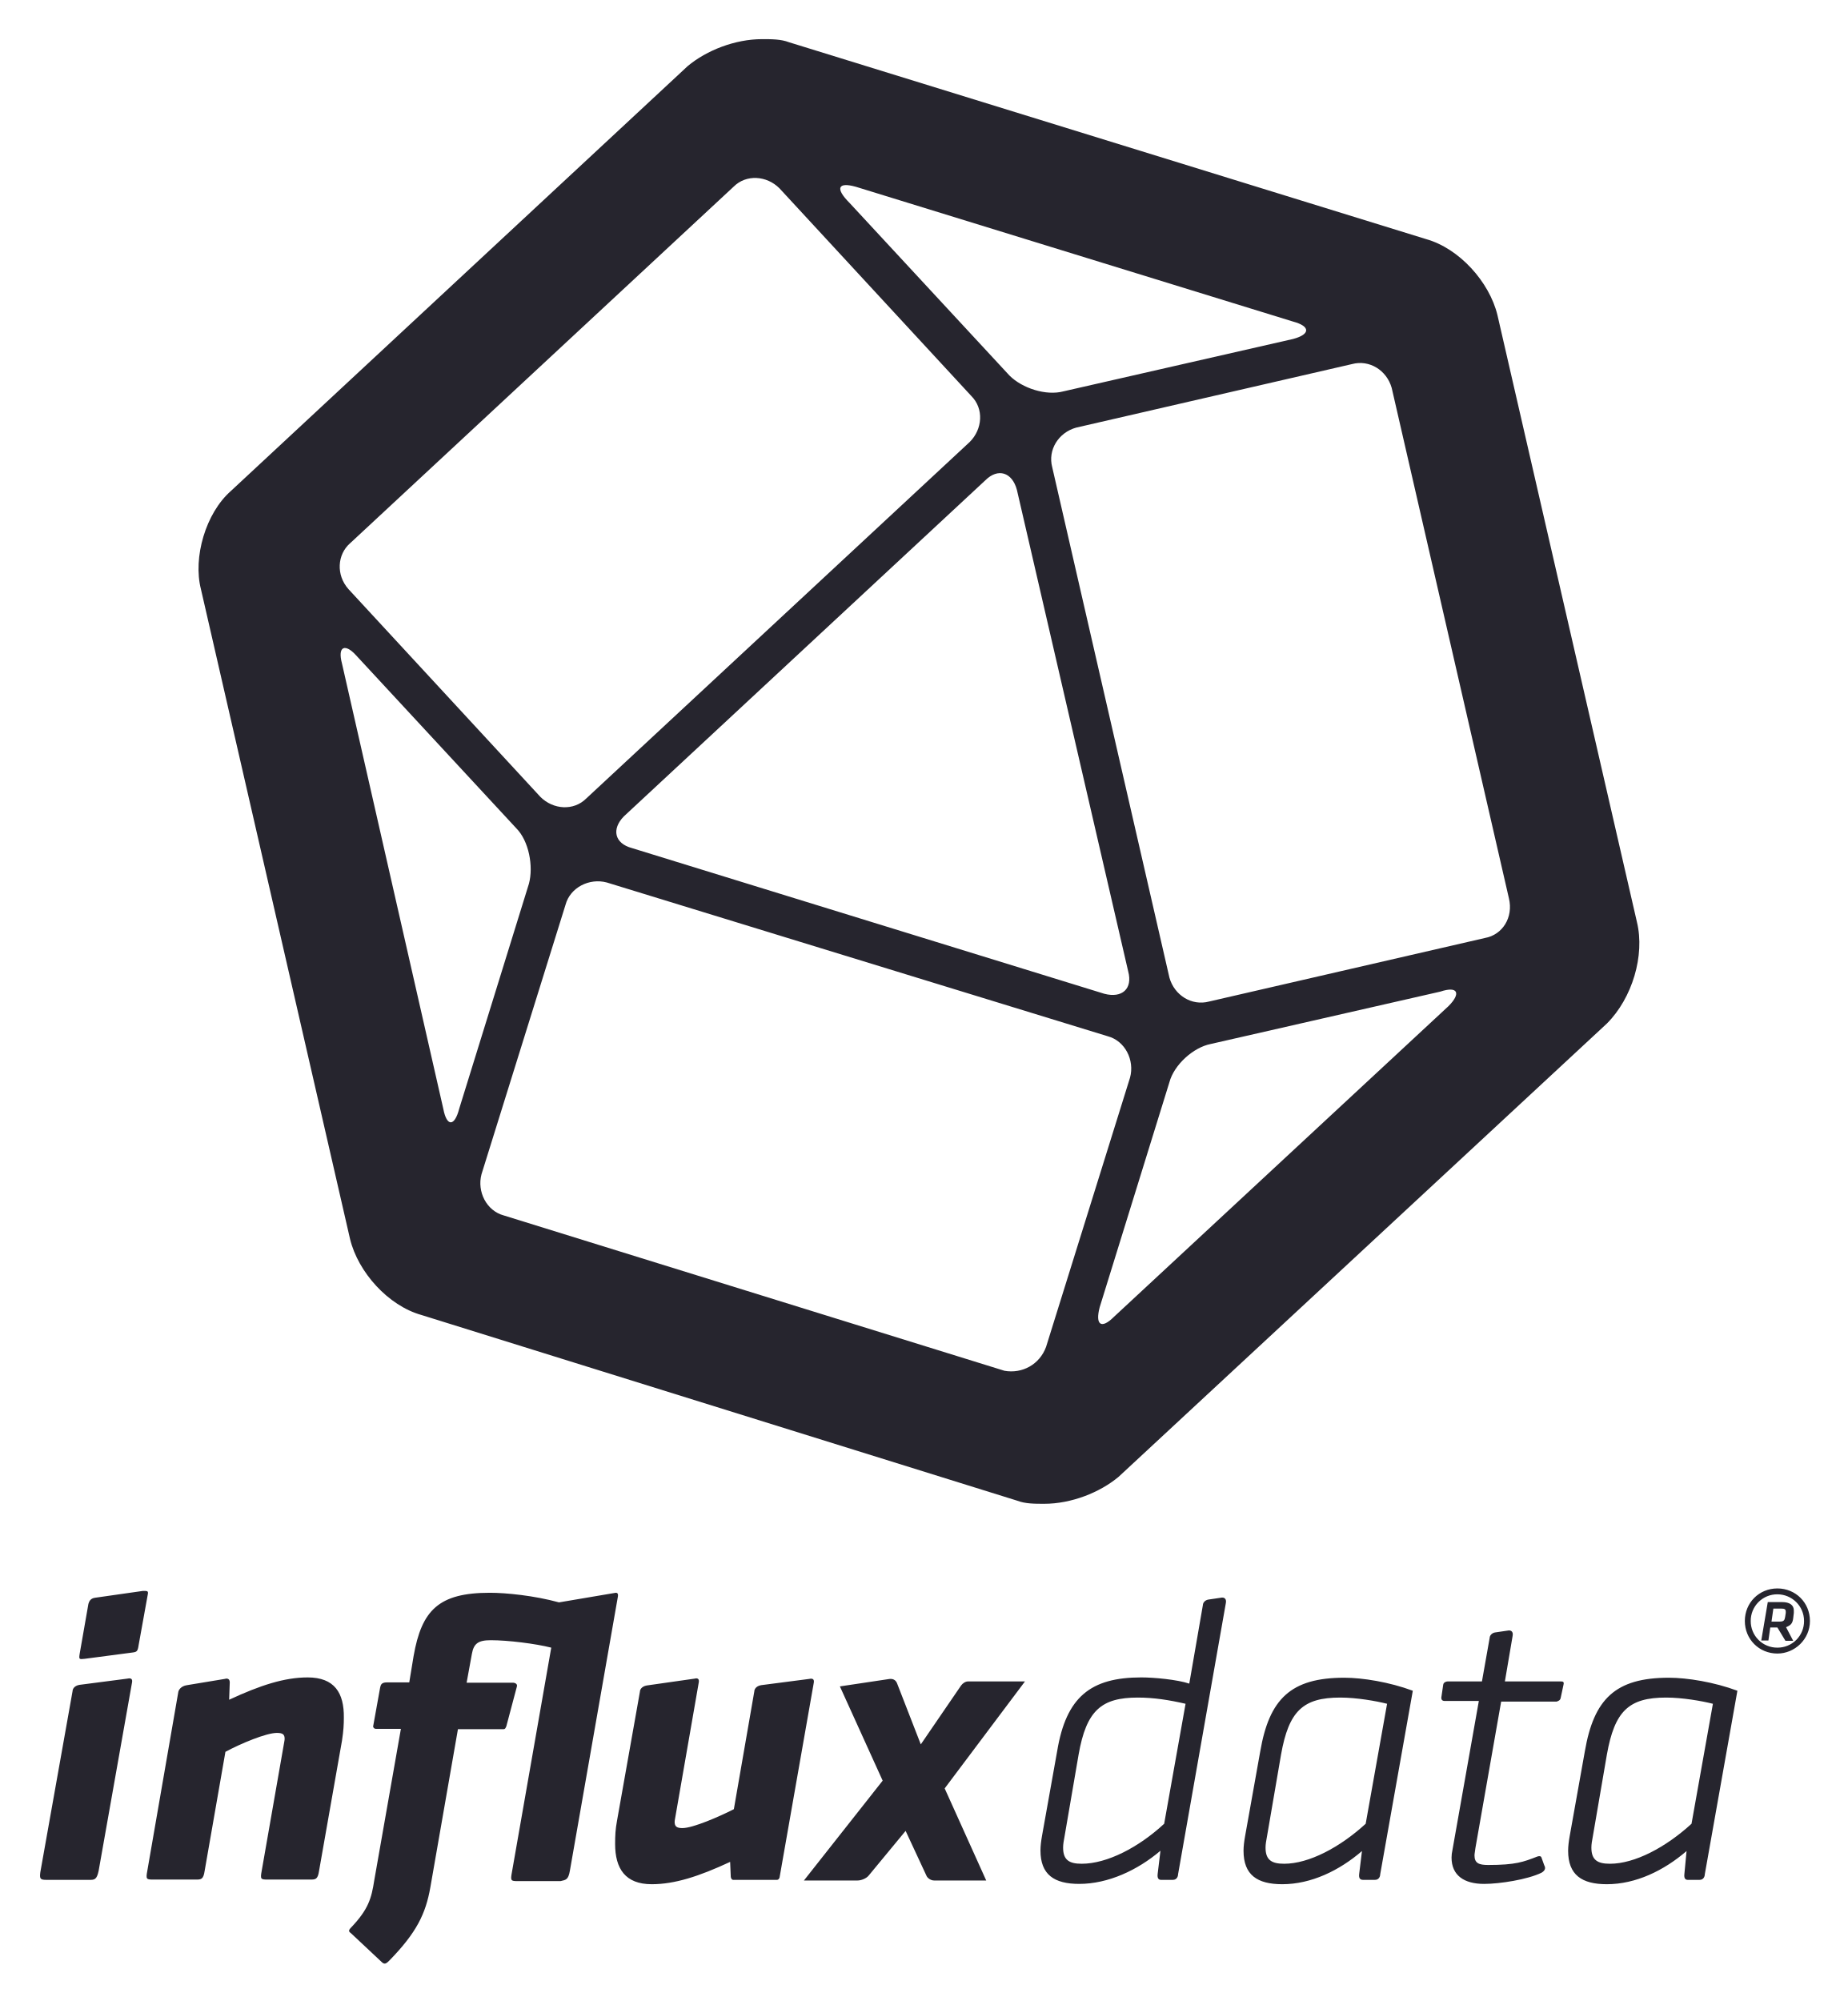
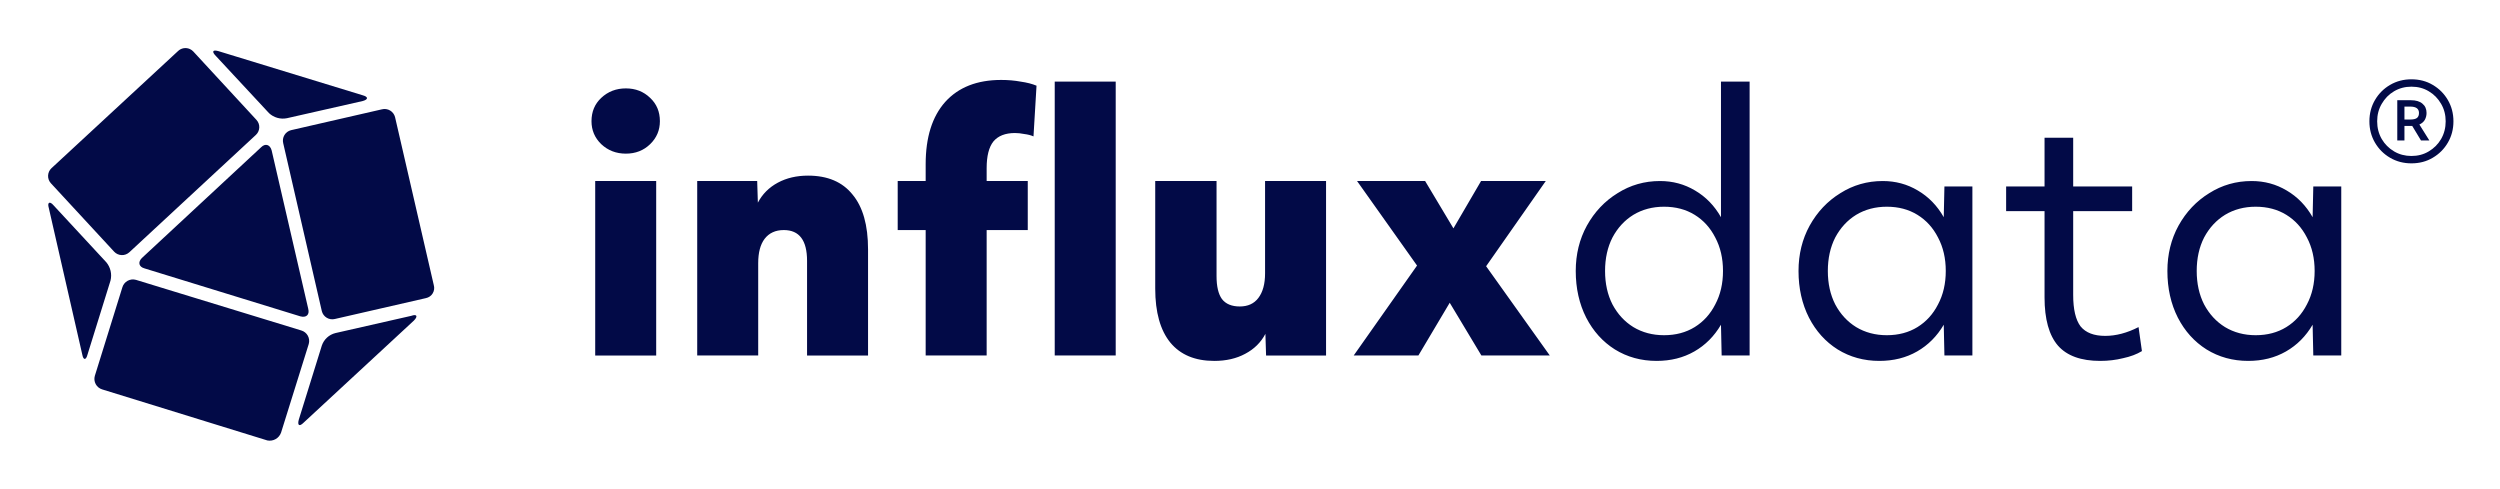
- <svg xmlns="http://www.w3.org/2000/svg" role="img" viewBox="95.47 4.73 217.30 235.30">
-   <path fill="none" d="M0 0h400v245H0z" pointer-events="none" />
-   <path d="M270.11 115.026l-32.45 7.474c-2.041.547-4.083-.73-4.666-2.807l-13.781-60.01c-.547-2.042.729-4.084 2.807-4.667l32.448-7.474c2.041-.547 4.083.729 4.666 2.807l13.782 60.01c.547 2.26-.766 4.302-2.808 4.667zm-4.303 8.02l-39.338 36.532c-1.495 1.495-2.224.948-1.677-1.13l8.203-26.469c.547-2.041 2.807-4.083 4.849-4.484l27.015-6.162c2.079-.692 2.443.22.948 1.714zM213.6 165.923l-58.88-18.266c-2.042-.547-3.172-2.807-2.625-4.849l9.88-31.682c.547-2.042 2.807-3.172 4.849-2.625l58.917 18.083c2.041.547 3.171 2.808 2.625 4.85l-9.88 31.682c-.766 2.078-2.808 3.171-4.886 2.807zm-65.99-30.77L135.688 82.76c-.547-2.041.364-2.406 1.677-.947l18.812 20.307c1.495 1.495 2.042 4.484 1.495 6.526l-8.203 26.469c-.547 2.114-1.459 2.114-1.86.036zm-10.974-66.537l45.1-41.927c1.494-1.495 3.9-1.313 5.395.182l22.568 24.427c1.495 1.495 1.312 3.9-.182 5.396l-45.1 41.927c-1.494 1.495-3.9 1.312-5.395-.182L136.453 74.01c-1.495-1.677-1.312-4.083.182-5.395zm91.51 50.349c.548 2.041-.728 3.171-2.806 2.625l-55.563-17.136c-2.042-.547-2.406-2.224-.948-3.719l42.51-39.52c1.495-1.495 3.172-.948 3.72 1.13zM196.1 26.688l51.443 15.859c2.041.547 2.041 1.495 0 2.042l-27.016 6.161c-2.042.547-4.849-.365-6.344-1.86L195.37 28.584c-1.714-1.713-1.35-2.479.729-1.895zm91.875 86.479L271.568 41.78c-.948-3.9-4.485-7.838-8.386-8.932L188.26 9.698c-.947-.365-2.041-.365-3.171-.365-3.172 0-6.526 1.313-8.75 3.172l-53.704 49.948c-2.99 2.625-4.484 7.839-3.536 11.557l17.536 76.417c.948 3.901 4.485 7.839 8.386 8.932l70.073 21.839c.948.365 2.041.365 3.172.365 3.172 0 6.526-1.313 8.75-3.172l57.422-53.302c2.99-2.99 4.484-8.021 3.536-11.922M222.677 223.89c-1.422 0-2.187-.4-2.187-1.895 0-.401.073-.802.182-1.386l1.64-9.552c.912-5.213 2.698-6.708 6.964-6.708 1.896 0 3.719.292 5.615.73l-2.516 14.109c-2.99 2.77-6.708 4.703-9.698 4.703zm8.932 1.204c-.073.583.183.692.401.692h1.386c.51 0 .62-.473.62-.692l5.614-31.865c.11-.583-.291-.693-.583-.62l-1.495.22c-.4.072-.62.4-.62.619l-1.604 9.26c-1.422-.474-4.12-.729-5.65-.729-5.944 0-8.824 2.297-9.881 8.64l-1.787 9.99c-.109.62-.182 1.204-.182 1.714 0 2.844 1.604 3.937 4.557 3.937 3.391 0 6.855-1.604 9.553-3.9l-.329 2.734m14.875-1.204c-1.421 0-2.187-.4-2.187-1.895 0-.401.073-.802.182-1.386l1.64-9.552c.912-5.14 2.59-6.708 6.964-6.708 1.933 0 4.193.401 5.506.73l-2.516 14.109c-3.026 2.77-6.672 4.703-9.589 4.703zm8.823 1.204c-.073.583.183.692.474.692h1.386c.51 0 .62-.473.62-.692l3.828-21.547c-2.735-1.02-5.907-1.531-8.058-1.531-6.307 0-8.823 2.515-9.88 8.64l-1.786 9.99c-.11.62-.183 1.203-.183 1.713 0 2.844 1.605 3.938 4.558 3.938 3.39 0 6.708-1.604 9.37-3.901l-.329 2.698m29.495-1.204c-1.422 0-2.187-.4-2.187-1.895 0-.401.073-.802.182-1.386l1.64-9.552c.912-5.14 2.59-6.708 6.964-6.708 1.932 0 4.193.401 5.505.73l-2.515 14.109c-3.026 2.77-6.672 4.703-9.589 4.703zm8.75 1.204c-.073.583.182.692.401.692h1.386c.51 0 .62-.473.62-.692l3.827-21.547c-2.734-1.02-5.906-1.531-8.057-1.531-6.307 0-8.823 2.515-9.88 8.64l-1.786 9.99c-.11.62-.183 1.203-.183 1.713 0 2.844 1.604 3.938 4.558 3.938 3.39 0 6.708-1.604 9.37-3.901l-.256 2.698m-14.547-20.709l.328-1.53c.11-.402-.109-.402-.328-.402h-6.562l.911-5.36c.11-.583-.291-.692-.583-.619l-1.495.219c-.401.073-.62.4-.62.62l-.911 5.14h-4.047c-.11 0-.474.073-.51.401l-.22 1.495c0 .11 0 .401.402.401h4.01l-3.099 17.5c-.073.328-.11.62-.11.911 0 2.115 1.496 3.1 3.829 3.1 1.823 0 5.104-.511 6.745-1.313.51-.292.474-.62.328-.875l-.328-.912c-.073-.218-.328-.182-.51-.109-1.605.62-2.516.984-5.761.984-1.094 0-1.604-.218-1.604-1.13 0-.218.073-.51.11-.875l3.025-17.208h6.526c.328-.11.438-.219.474-.438m-63-1.932h-6.708c-.292 0-.62.219-.802.474l-4.74 6.927-2.807-7.219c-.182-.4-.51-.51-.875-.474l-5.833.875 5.03 11.084-9.26 11.74h6.308c.4 0 1.02-.22 1.312-.584l4.339-5.25 2.442 5.25c.11.292.51.583.912.583h6.125l-4.885-10.828 9.442-12.578m-28.838 22.932l4.01-22.822c.073-.474-.292-.474-.583-.402l-5.615.73c-.62.109-.802.51-.802.729l-2.406 13.854c-1.714.875-4.813 2.224-6.052 2.224-.693 0-.912-.219-.912-.73 0-.182.073-.473.11-.728l2.734-15.714c.073-.474-.292-.474-.51-.401l-5.615.802c-.62.11-.802.51-.802.73l-2.698 15.202c-.182.985-.219 1.714-.219 2.698 0 2.917 1.203 4.74 4.302 4.74 2.698 0 5.542-.912 9.224-2.625l.073 1.713c0 .11.073.401.292.401h5.14c.22 0 .329-.255.329-.4M131.64 201.98c-2.697 0-5.541.91-9.223 2.624l.073-2.041c0-.51-.401-.474-.62-.402l-4.412.73c-.729.109-.984.583-1.02.802l-3.646 21.036c-.183.985-.11 1.021.692 1.021h5.032c.583 0 .875 0 1.02-1.02l2.443-14c1.823-.985 4.813-2.225 6.052-2.225.693 0 .912.183.912.693 0 .182-.073.474-.11.73l-2.588 14.801c-.182.985-.11 1.021.693 1.021h5.03c.584 0 .876 0 1.022-1.02l2.698-15.313c.182-1.203.218-1.896.218-2.698.037-2.917-1.093-4.74-4.265-4.74m-19.36-10.172l-5.614.802c-.62.073-.73.51-.802.73l-1.021 5.833c-.11.693-.073.693.583.62l5.542-.73c.583-.072.692-.109.802-.874l1.094-6.053c.036-.328-.073-.328-.584-.328m-5.213 32.923l3.937-22.204c.073-.474-.291-.474-.583-.401l-5.615.73c-.62.109-.802.51-.802.728l-3.791 21.292c-.11.802 0 .911.729.911h5.031c.583 0 .875 0 1.094-1.057m55.416.001l5.651-32.266c.073-.474-.182-.474-.474-.401l-6.453 1.093c-2.916-.802-6.234-1.13-8.13-1.13-6.015 0-8.02 2.042-8.969 7.438l-.51 3.099h-2.625c-.693 0-.73.328-.802.62l-.802 4.447c-.073.183.073.401.328.401h2.917l-3.136 17.828c-.328 2.115-.693 3.391-2.698 5.506-.4.4-.291.51 0 .729l3.537 3.317c.328.329.51.292.911-.109 3.245-3.318 4.302-5.542 4.85-8.64l3.244-18.594h5.213c.292 0 .329 0 .474-.328l1.24-4.667c.11-.328-.219-.474-.474-.474h-5.432l.62-3.39c.218-1.204.729-1.605 2.224-1.605 2.005 0 5.25.401 7.109.875l-4.63 26.432c-.183.985-.11 1.021.692 1.021h5.032c.62-.146.911-.146 1.093-1.203m142.006-32.521a3.112 3.112 0 0 0-3.136 3.136 3.112 3.112 0 0 0 3.136 3.135 3.112 3.112 0 0 0 3.135-3.135c0-1.787-1.458-3.136-3.135-3.136zm0 6.964c-2.151 0-3.829-1.677-3.829-3.828s1.678-3.828 3.829-3.828c2.15 0 3.828 1.677 3.828 3.828 0 2.15-1.787 3.828-3.828 3.828zm.984-4.776v-.146c0-.292-.146-.365-.547-.365h-.911l-.22 1.532h.912c.547 0 .62-.146.693-.547zm-.984 1.713h-.839l-.219 1.532h-.838l.765-4.521h1.677c.912 0 1.386.364 1.386.984v.292l-.073.62c-.073.62-.292.838-.839 1.057l.839 1.604h-.911l-.948-1.568" fill="#26252e" />
+ <svg xmlns="http://www.w3.org/2000/svg" role="img" viewBox="-13.85 -13.85 720.20 140.70">
+   <path fill="#020A47" d="M166.449 30.412c-2.783 0-5.145-.909-7.086-2.727-1.877-1.818-2.815-4.026-2.815-6.623 0-2.727.938-4.968 2.815-6.721 1.941-1.818 4.303-2.727 7.086-2.727 2.783 0 5.112.909 6.989 2.727 1.877 1.753 2.815 3.994 2.815 6.721 0 2.597-.938 4.805-2.815 6.623-1.877 1.818-4.206 2.727-6.989 2.727zm-8.833 58.149V38.302h17.569v50.26h-17.569zm29.386 0V38.302h17.279l.194 6.234c1.294-2.468 3.203-4.383 5.727-5.747 2.524-1.364 5.436-2.045 8.736-2.045 5.63 0 9.901 1.818 12.814 5.455 2.976 3.571 4.465 8.831 4.465 15.779v30.584h-17.57V61.289c0-5.909-2.233-8.864-6.698-8.864-2.394 0-4.238.844-5.533 2.532-1.229 1.623-1.844 3.961-1.844 7.013v26.591h-17.57zm65.814 0V52.425h-8.057V38.302h8.057v-4.87c0-7.727 1.876-13.701 5.63-17.922 3.818-4.221 9.189-6.331 16.113-6.331 2.007 0 3.883.162 5.631.487 1.812.26 3.332.649 4.562 1.169l-.874 14.61c-.712-.325-1.585-.552-2.621-.682-.97-.195-1.876-.292-2.718-.292-2.782 0-4.853.812-6.212 2.435-1.294 1.623-1.942 4.188-1.942 7.695v3.701h11.843V52.425h-11.843v36.136h-17.569zm37.178 0V9.665h17.569V88.561h-17.569zm45.939 1.558c-5.501 0-9.707-1.753-12.619-5.26-2.912-3.571-4.368-8.766-4.368-15.584v-30.974h17.666v27.37c0 2.987.518 5.195 1.553 6.623 1.101 1.429 2.815 2.143 5.145 2.143 2.33 0 4.109-.812 5.339-2.435 1.294-1.688 1.941-4.058 1.941-7.11V38.302h17.57v50.26h-17.278l-.195-6.234c-1.294 2.467-3.235 4.383-5.824 5.747-2.524 1.364-5.5 2.046-8.93 2.046zm40.189-1.558l18.249-25.909-17.278-24.351h19.608l8.154 13.636 7.96-13.636h18.637l-17.181 24.546 18.346 25.714h-19.705l-9.125-15.195-9.027 15.195h-18.638zm87.266 1.558c-4.465 0-8.477-1.104-12.037-3.312-3.494-2.208-6.244-5.26-8.25-9.156-2.007-3.961-3.01-8.441-3.01-13.441 0-4.805 1.068-9.156 3.204-13.052 2.2-3.961 5.144-7.078 8.833-9.351 3.689-2.338 7.766-3.506 12.231-3.506 3.689 0 7.054.909 10.095 2.727 3.106 1.818 5.598 4.383 7.475 7.695V9.665h8.251V88.561h-8.057l-.194-8.864c-1.942 3.312-4.498 5.877-7.669 7.695-3.171 1.818-6.795 2.727-10.872 2.727zm2.136-7.403c3.365 0 6.309-.779 8.833-2.338 2.524-1.558 4.498-3.734 5.921-6.526 1.489-2.792 2.233-6.006 2.233-9.643 0-3.636-.744-6.851-2.233-9.643-1.423-2.792-3.397-4.968-5.921-6.526-2.524-1.558-5.468-2.338-8.833-2.338-3.301 0-6.245.779-8.834 2.338-2.524 1.558-4.53 3.734-6.018 6.526-1.424 2.792-2.136 6.006-2.136 9.643 0 3.636.712 6.851 2.136 9.643 1.488 2.792 3.494 4.968 6.018 6.526 2.589 1.558 5.533 2.338 8.834 2.338zm62.04 7.403c-4.465 0-8.477-1.104-12.036-3.312-3.495-2.208-6.245-5.26-8.251-9.156-2.006-3.961-3.009-8.441-3.009-13.441 0-4.805 1.067-9.156 3.203-13.052 2.2-3.961 5.145-7.078 8.833-9.351 3.689-2.338 7.766-3.506 12.231-3.506 3.689 0 7.054.909 10.095 2.727 3.107 1.818 5.598 4.383 7.475 7.695l.194-8.864h8.057v48.701h-8.057l-.194-8.864c-1.942 3.312-4.498 5.877-7.669 7.695-3.171 1.818-6.795 2.727-10.872 2.727zm2.136-7.403c3.365 0 6.31-.779 8.833-2.338 2.524-1.558 4.498-3.734 5.922-6.526 1.488-2.792 2.232-6.006 2.232-9.643 0-3.636-.744-6.851-2.232-9.643-1.424-2.792-3.398-4.968-5.922-6.526-2.523-1.558-5.468-2.338-8.833-2.338-3.3 0-6.245.779-8.833 2.338-2.524 1.558-4.53 3.734-6.019 6.526-1.424 2.792-2.135 6.006-2.135 9.643 0 3.636.711 6.851 2.135 9.643 1.489 2.792 3.495 4.968 6.019 6.526 2.588 1.558 5.533 2.338 8.833 2.338zm61.458 7.403c-5.5 0-9.545-1.461-12.134-4.383-2.588-2.987-3.882-7.63-3.882-13.929V46.97h-11.066v-7.11h11.066v-14.026h8.251v14.026h16.987v7.11h-16.987v24.156c0 4.156.711 7.175 2.135 9.058 1.489 1.818 3.851 2.727 7.086 2.727 3.107 0 6.31-.844 9.61-2.533l.971 6.916c-1.488.909-3.3 1.591-5.436 2.046-2.071.519-4.271.779-6.601.779zm42.672 0c-4.466 0-8.478-1.104-12.037-3.312-3.495-2.208-6.245-5.26-8.251-9.156-2.006-3.961-3.009-8.441-3.009-13.441 0-4.805 1.068-9.156 3.203-13.052 2.2-3.961 5.145-7.078 8.834-9.351 3.688-2.338 7.765-3.506 12.23-3.506 3.689 0 7.054.909 10.096 2.727 3.106 1.818 5.597 4.383 7.474 7.695l.194-8.864h8.057v48.701h-8.057l-.194-8.864c-1.941 3.312-4.498 5.877-7.669 7.695-3.17 1.818-6.794 2.727-10.871 2.727zm2.135-7.403c3.365 0 6.31-.779 8.834-2.338 2.523-1.558 4.497-3.734 5.921-6.526 1.488-2.792 2.232-6.006 2.232-9.643 0-3.636-.744-6.851-2.232-9.643-1.424-2.792-3.398-4.968-5.921-6.526-2.524-1.558-5.469-2.338-8.834-2.338-3.3 0-6.245.779-8.833 2.338-2.524 1.558-4.53 3.734-6.019 6.526-1.423 2.792-2.135 6.006-2.135 9.643 0 3.636.712 6.851 2.135 9.643 1.489 2.792 3.495 4.968 6.019 6.526 2.588 1.558 5.533 2.338 8.833 2.338z" />
+   <path fill="#020A47" fill-rule="evenodd" d="M82.628 78.042l26.227-6.013c.404-.082.786-.247 1.123-.485.337-.238.621-.543.833-.897.212-.353.348-.747.4-1.156.052-.409.018-.824-.1-1.219L99.958 19.898a3.109 3.109 0 0 0-1.417-1.907c-.706-.423-1.552-.548-2.351-.349l-26.215 6.013c-.794.204-1.474.713-1.893 1.417a3.098 3.098 0 0 0-.342 2.34l11.121 48.374a3.109 3.109 0 0 0 1.418 1.907c.706.423 1.552.548 2.351.349zM73.591 107.934l31.798-29.439c1.198-1.209.896-1.954-.756-1.36l-21.854 4.966a5.54 5.54 0 0 0-2.422 1.301 5.538 5.538 0 0 0-1.498 2.305l-6.63 21.331c-.453 1.652.151 2.105 1.361.896zm-58.013-9.608L63.194 113.04c.814.152 1.654.009 2.372-.402.718-.411 1.266-1.065 1.547-1.843l7.979-25.542a3.151 3.151 0 0 0-.269-2.402 3.153 3.153 0 0 0-.795-.941 3.153 3.153 0 0 0-1.096-.565L25.317 66.771a3.175 3.175 0 0 0-2.405.272 3.174 3.174 0 0 0-1.514 1.887l-7.925 25.488a3.152 3.152 0 0 0 .248 2.387 3.153 3.153 0 0 0 1.857 1.521zM.203 46.044l9.653 42.264c.302 1.652 1.08 1.652 1.501 0l6.629-21.332a5.981 5.981 0 0 0 .027-2.771 5.98 5.98 0 0 0-1.226-2.486L1.563 45.288c-1.058-1.242-1.846-.896-1.36.756zM37.431.865L.959 34.623a3.087 3.087 0 0 0-.957 2.128 3.087 3.087 0 0 0 .806 2.19L19.044 58.664c.562.596 1.337.946 2.155.975a3.11 3.11 0 0 0 2.217-.824l36.462-33.811c.59-.554.937-1.319.966-2.128a3.065 3.065 0 0 0-.815-2.19L41.826.973a3.088 3.088 0 0 0-.99-.704 3.088 3.088 0 0 0-3.405.596zM72.684 77.286c1.663.453 2.71-.443 2.267-2.159L64.403 29.463c-.453-1.652-1.814-2.105-3.012-.907L27.034 60.467c-1.209 1.198-.907 2.548.745 3.001l44.905 13.818zm17.934-63.693L49.028.866c-1.652-.453-1.954.151-.605 1.501l15.224 16.377A5.851 5.851 0 0 0 66.056 20.1a5.852 5.852 0 0 0 2.763.1l21.853-4.955c1.609-.453 1.609-1.209-.054-1.652z" clip-rule="evenodd" />
+   <path fill="#020A47" d="M680.831 33.207c-2.257 0-4.303-.535-6.139-1.606-1.836-1.071-3.289-2.524-4.36-4.36-1.071-1.836-1.606-3.882-1.606-6.139 0-2.257.535-4.303 1.606-6.139 1.071-1.836 2.524-3.289 4.36-4.36 1.836-1.071 3.882-1.606 6.139-1.606 2.295 0 4.341.535 6.139 1.606 1.835 1.071 3.289 2.524 4.36 4.36 1.071 1.836 1.606 3.882 1.606 6.139 0 2.256-.535 4.303-1.606 6.139-1.071 1.836-2.525 3.289-4.36 4.36-1.798 1.071-3.844 1.606-6.139 1.606zm0-2.123c1.874 0 3.538-.44 4.991-1.319 1.492-.88 2.677-2.065 3.557-3.557.88-1.53 1.32-3.232 1.32-5.106 0-1.874-.44-3.557-1.32-5.049-.88-1.53-2.065-2.735-3.557-3.614-1.453-.88-3.117-1.319-4.991-1.319-1.836 0-3.5.44-4.991 1.319-1.492.88-2.678 2.084-3.557 3.614-.88 1.492-1.32 3.175-1.32 5.049 0 1.874.44 3.576 1.32 5.106.879 1.492 2.065 2.677 3.557 3.557 1.491.88 3.155 1.319 4.991 1.319zm-4.073-4.475V15.02h3.901c1.453 0 2.562.325 3.327.975.803.65 1.205 1.549 1.205 2.696 0 .727-.172 1.396-.516 2.008-.345.574-.861 1.014-1.549 1.319l2.868 4.59h-2.409l-2.525-4.188h-2.237v4.188h-2.065zm3.729-9.753h-1.664v3.729h1.606c.956 0 1.626-.153 2.008-.459.383-.306.574-.784.574-1.434 0-1.224-.842-1.836-2.524-1.836z" />
</svg>
